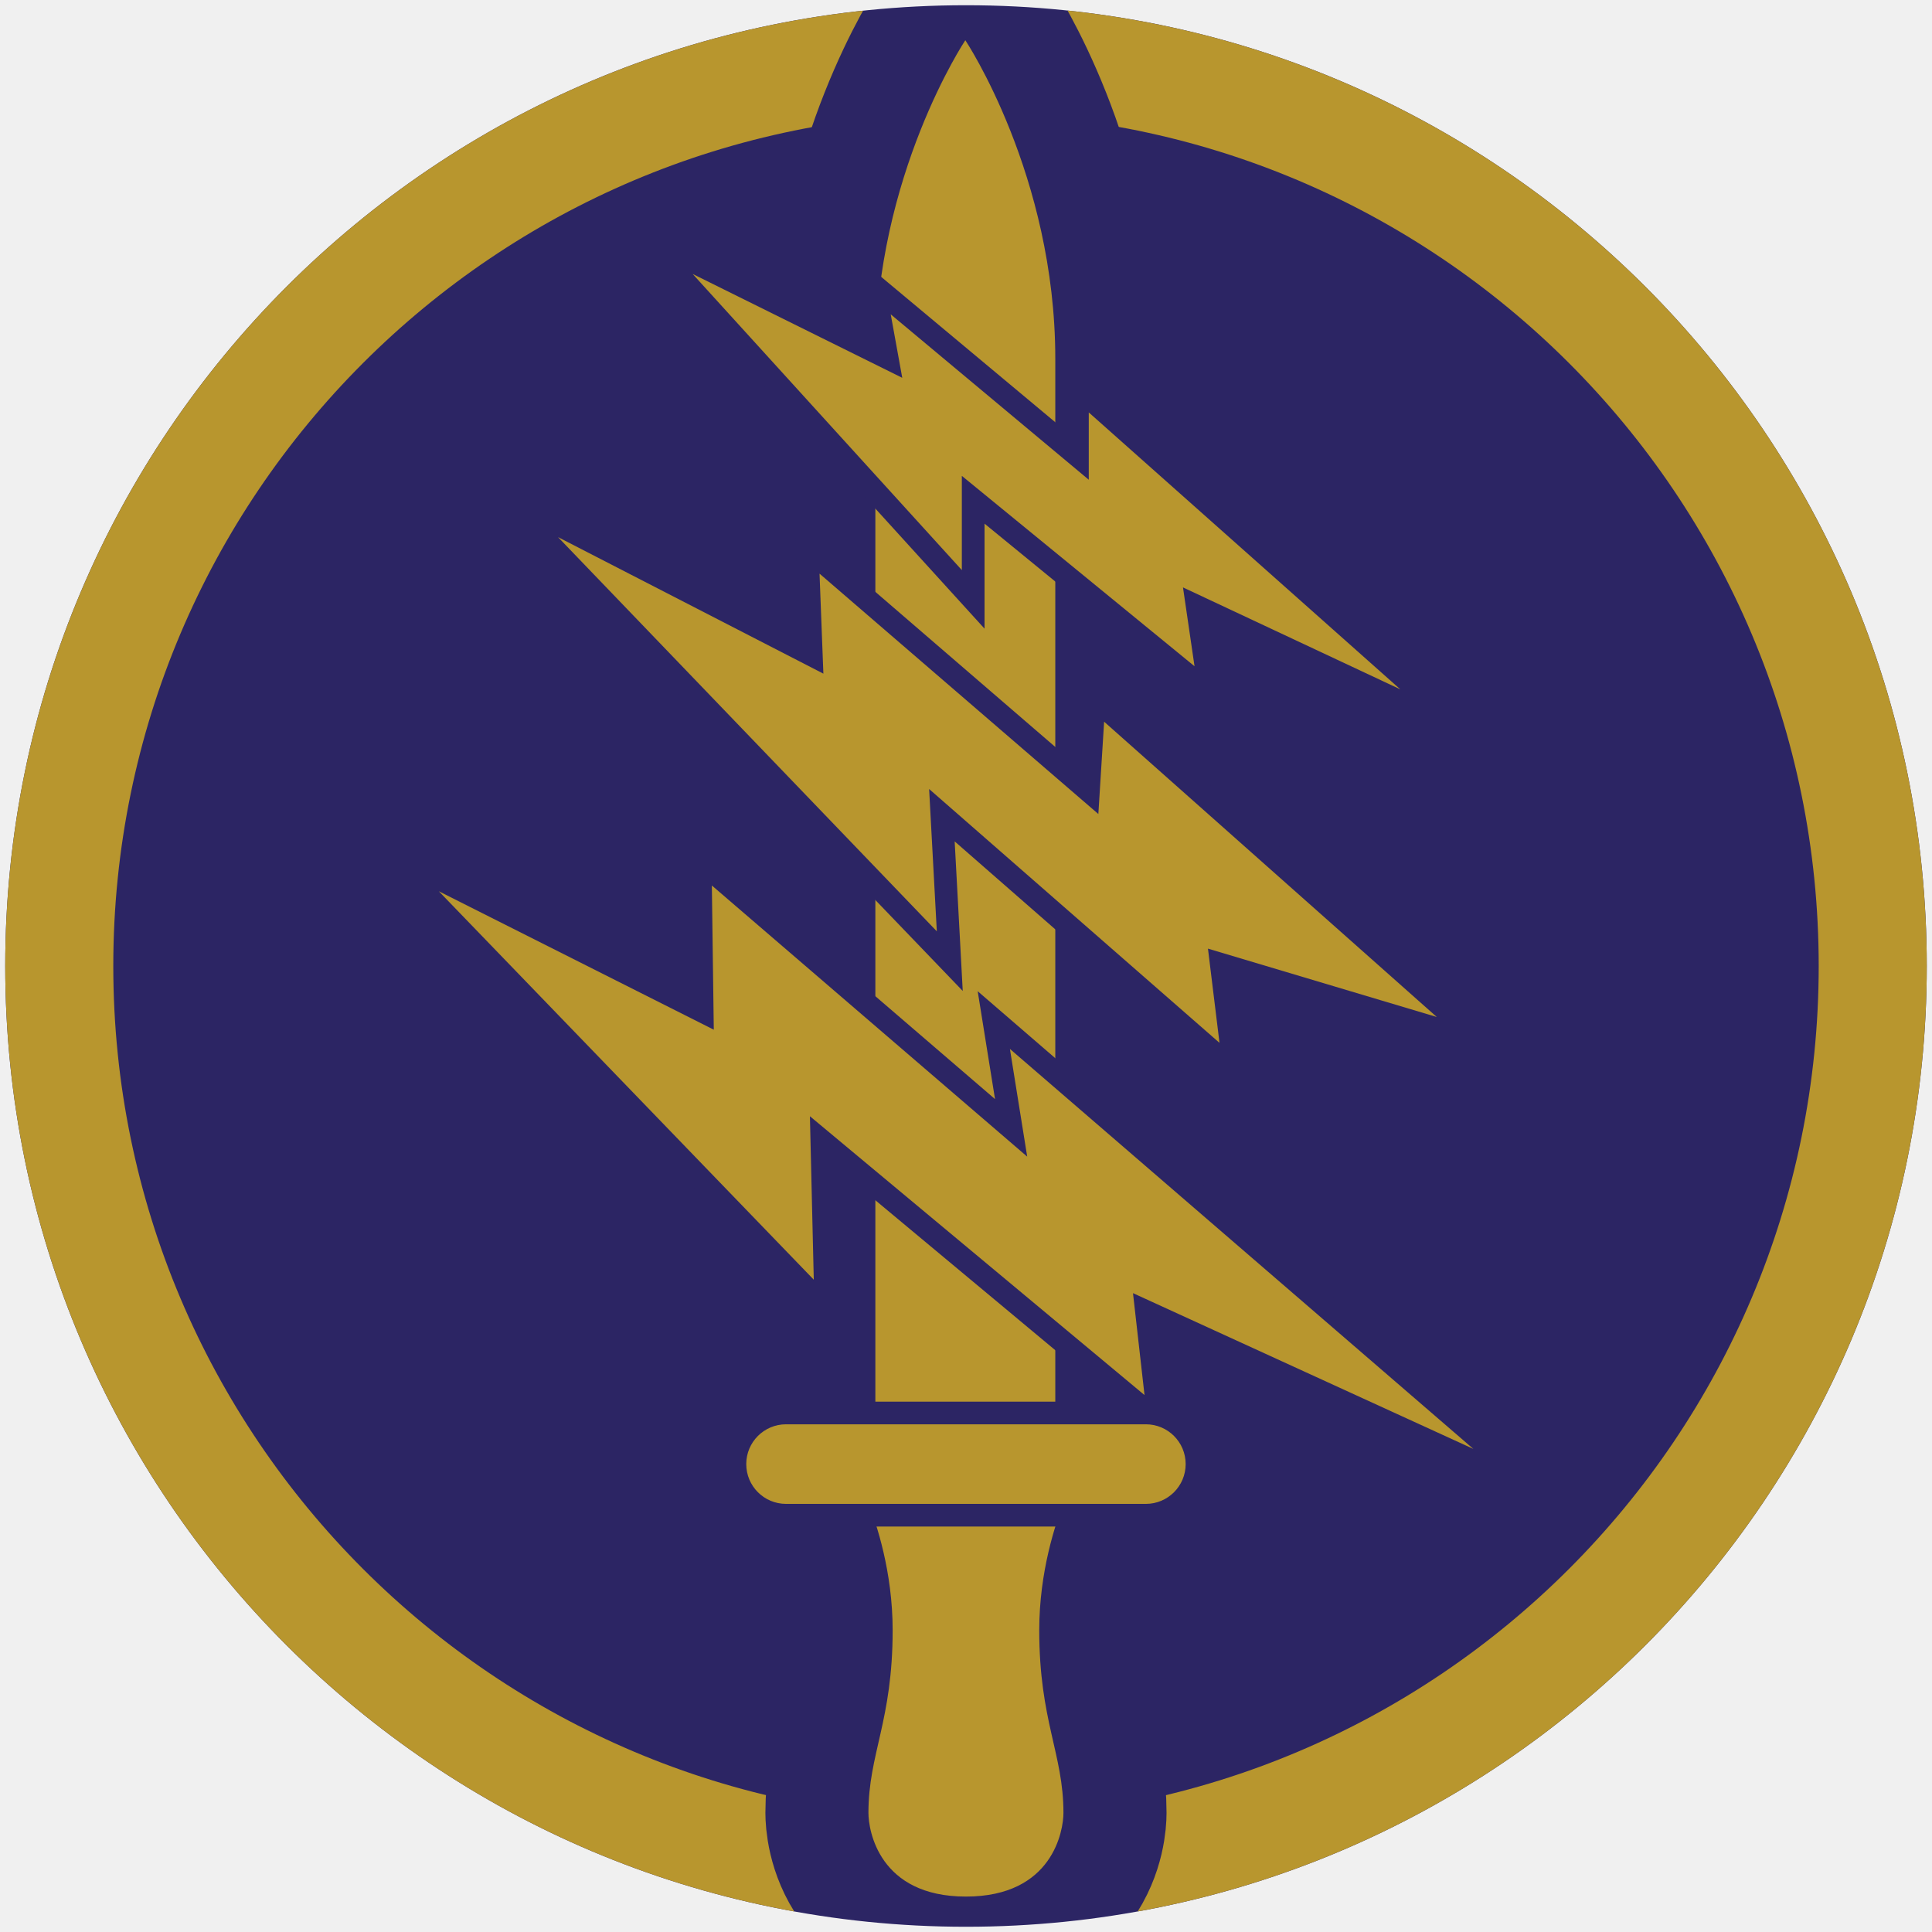
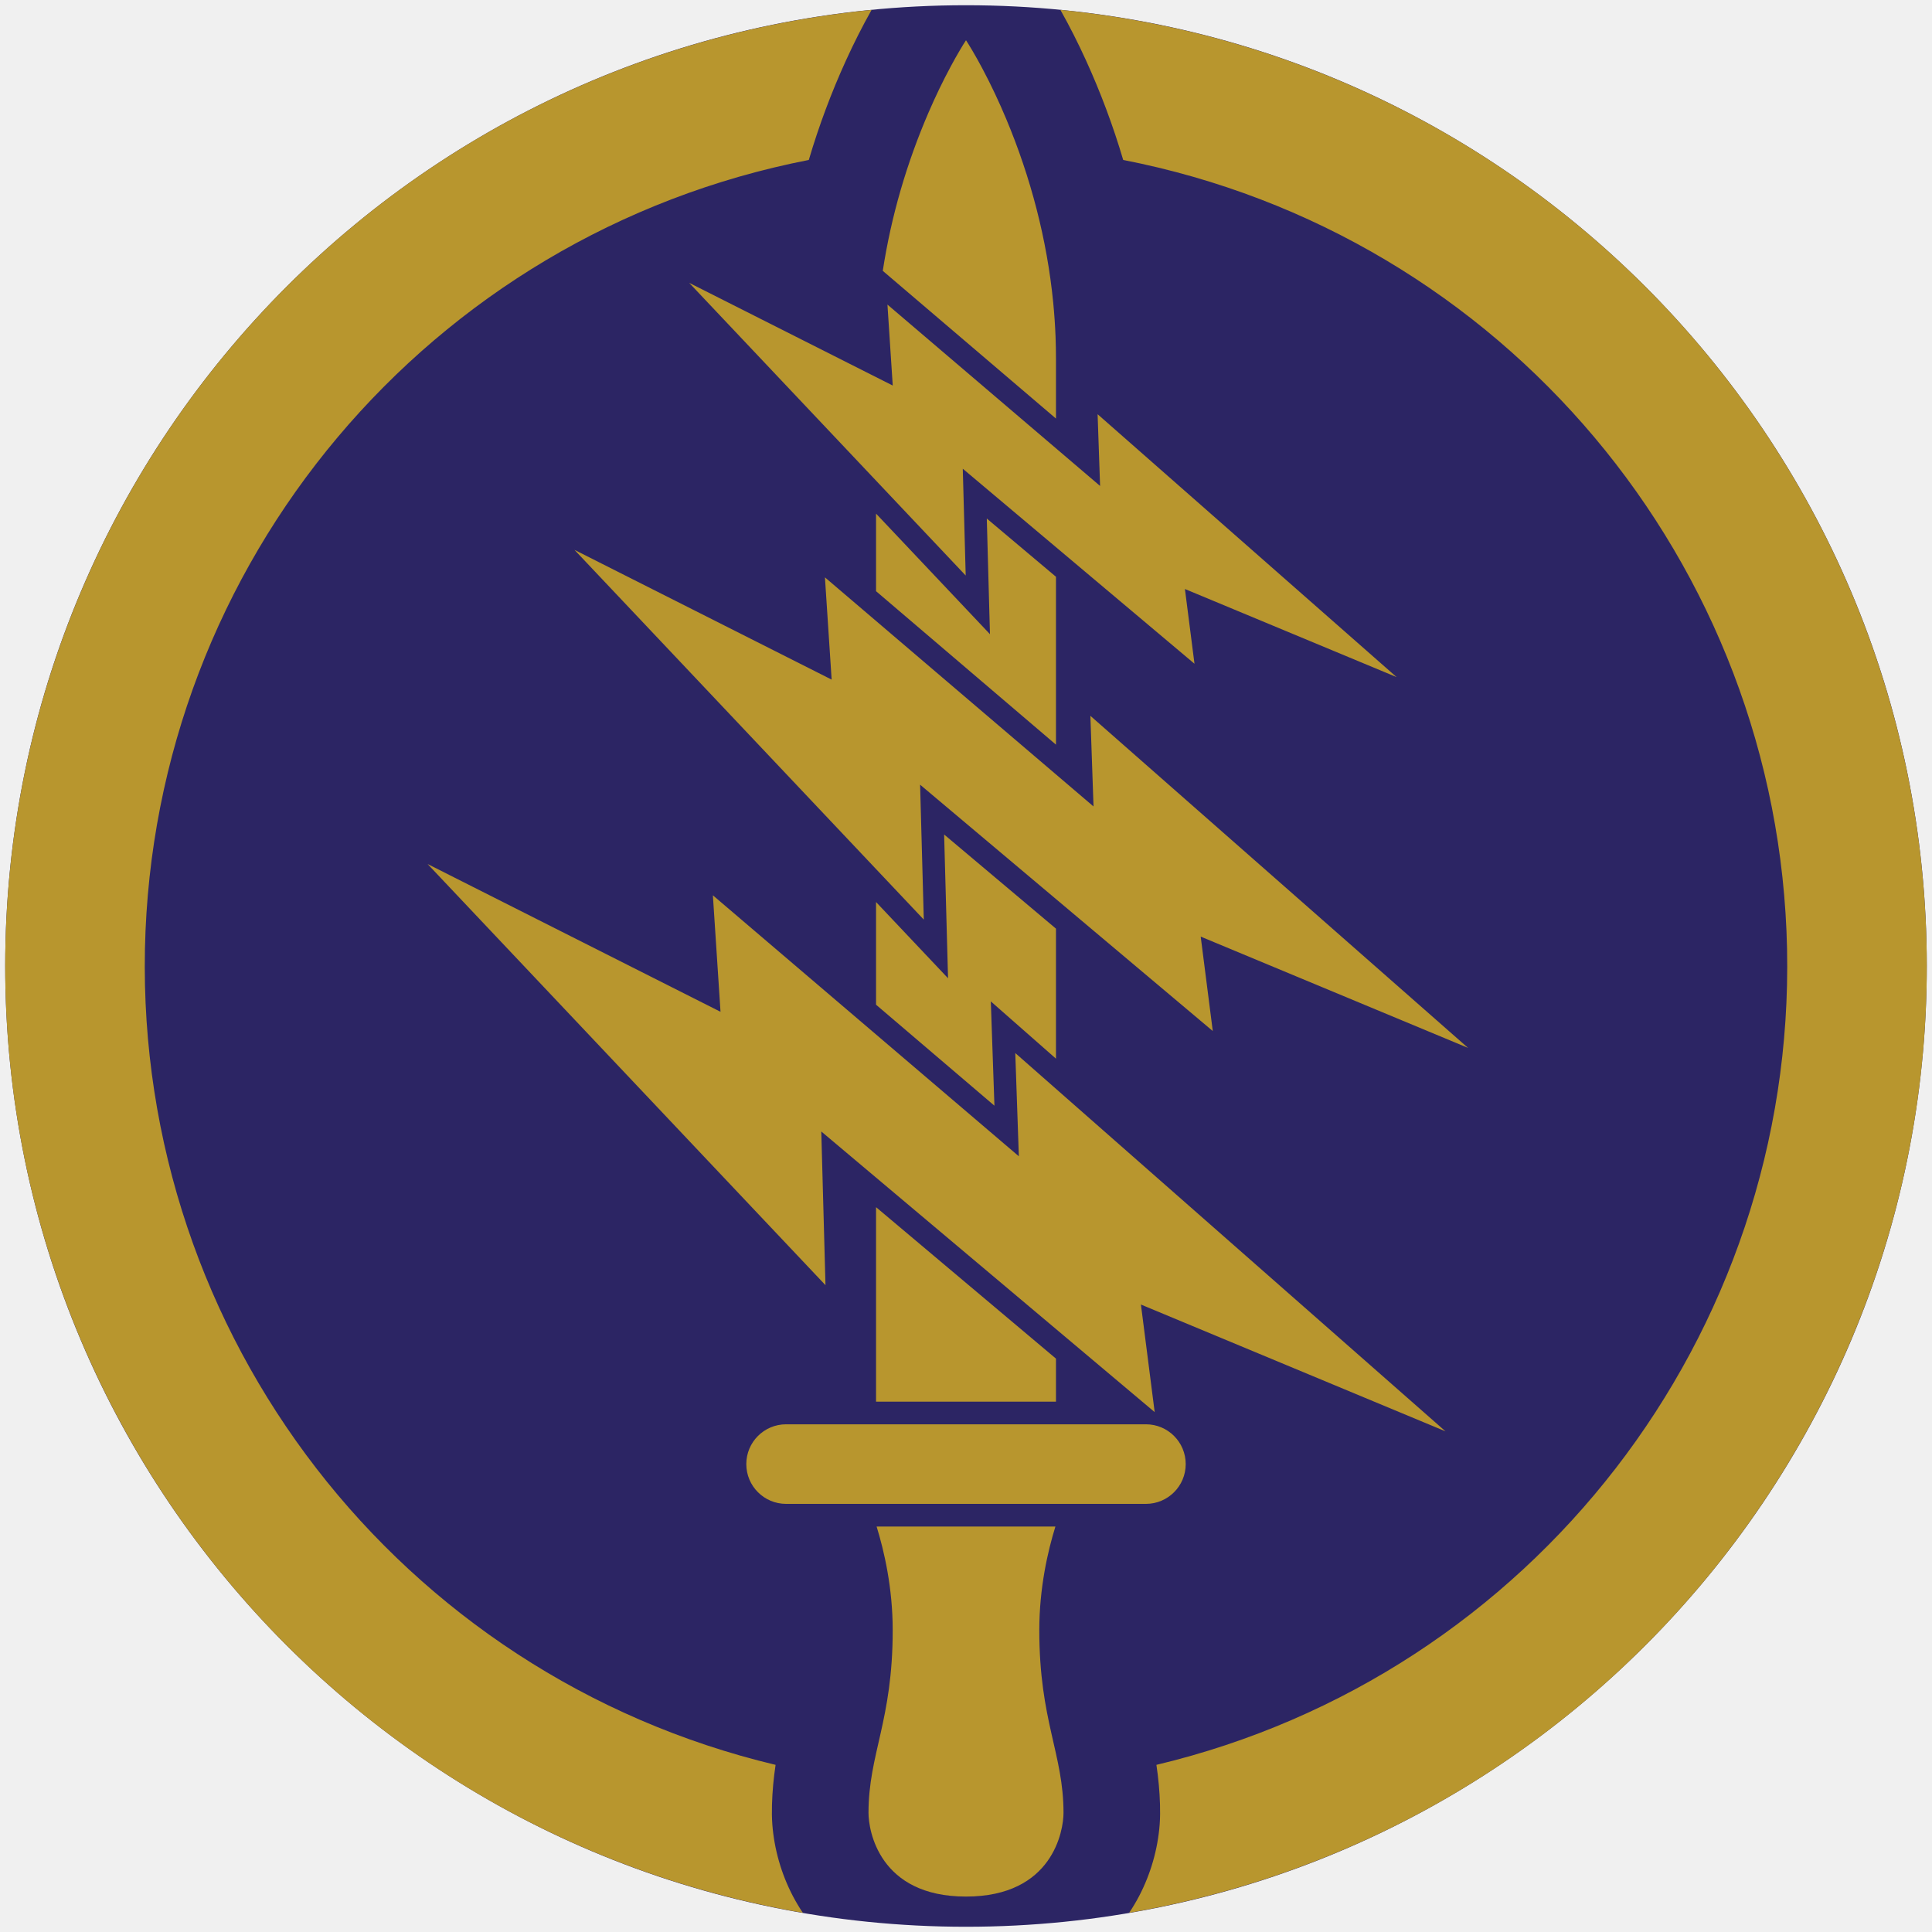
<svg xmlns="http://www.w3.org/2000/svg" viewBox="0 0 1440 1440">
-   <defs>
-     <mask id="cut" maskUnits="userSpaceOnUse" x="0" y="0" width="1440" height="1440">
-       <rect width="1440" height="1440" fill="#fff" />
-       <g transform="translate(720 720) scale(1.12) translate(-720 -720)" fill="#000" stroke="#000" stroke-width="128.57" stroke-linejoin="round">
-         <path d="M719.56 103.93s59.86 89.81 59.86 211.84v709.2H659.68v-709.2c0-122.04 59.86-211.84 59.86-211.84m.02-7.76-3.59 5.37c-.62.94-15.39 23.26-30.35 60.96-13.8 34.75-30.23 89.54-30.23 153.27v713.5h128.35v-713.5c0-63.72-16.45-118.52-30.24-153.27-14.96-37.7-29.73-60.03-30.35-60.96z" />
-         <path d="M719.98 1341.44c-25.47 0-44.28-8.22-55.94-24.43-10.57-14.7-11.1-30.4-11.1-33.4 0-17.81 3.3-32.34 6.82-47.7 4.36-19.08 9.28-40.7 9.28-73.92 0-38.9-11.05-71.12-15.8-83.16l-1.17-2.94h135.79l-1.16 2.94c-4.76 12.04-15.82 44.24-15.82 83.16 0 33.2 4.94 54.83 9.3 73.91 3.5 15.38 6.82 29.9 6.82 47.71 0 3-.54 18.7-11.11 33.4-11.66 16.21-30.47 24.43-55.94 24.43Z" />
-         <path d="M784.7 1078.03c-5.01 12.7-15.96 44.9-15.96 83.95 0 60.45 16.11 82.26 16.11 121.62 0 11.49-6.9 55.68-64.89 55.68s-64.89-44.2-64.89-55.68c0-39.35 16.12-61.17 16.12-121.62 0-39.06-10.95-71.25-15.96-83.95h129.45m6.35-4.3H648.92l2.32 5.88c4.7 11.93 15.66 43.84 15.66 82.37 0 32.97-4.9 54.46-9.23 73.43-3.54 15.5-6.88 30.13-6.88 48.2 0 3.1.56 19.4 11.5 34.65 8.32 11.55 25.06 25.32 57.69 25.32s49.37-13.77 57.67-25.32c10.96-15.24 11.52-31.55 11.52-34.66 0-18.06-3.34-32.7-6.88-48.2-4.32-18.96-9.23-40.45-9.23-73.42 0-38.54 10.94-70.44 15.66-82.37z" />
-         <path d="m873.9 480.83 8.47 57.83-157.58-128.93v66.3L532.52 264.54l8.92-11.82 126.04 62.44-8.71-47.93 135.4 113.07v-45.47l219.86 195.43-8.2 12.45z" />
-       </g>
-     </mask>
-   </defs>
  <circle cx="720" cy="720" r="716.1" fill="#2c2564" />
-   <circle cx="720" cy="720" r="675.83" fill="none" stroke="#b8962e" stroke-width="80.54" mask="url(#cut)" />
-   <g transform="translate(720 720) scale(1.12) translate(-720 -720)">
-     <path fill="#b8962e" d="M657.54 1027.12V315.77c0-63.38 16.36-117.9 30.08-152.48 14.88-37.49 30-60.32 30.15-60.55l1.79-2.7 1.78 2.7c.15.23 15.26 23.08 30.15 60.55 13.72 34.57 30.08 89.1 30.08 152.48v711.35z" />
-     <path fill="#2c2564" d="M719.56 103.93s59.86 89.81 59.86 211.84v709.2H659.68v-709.2c0-122.04 59.86-211.84 59.86-211.84m.02-7.76-3.59 5.37c-.62.94-15.39 23.26-30.35 60.96-13.8 34.75-30.23 89.54-30.23 153.27v713.5h128.35v-713.5c0-63.72-16.45-118.52-30.24-153.27-14.96-37.7-29.73-60.03-30.35-60.96z" />
-     <path fill="#b8962e" d="M719.98 1341.44c-25.47 0-44.28-8.22-55.94-24.43-10.57-14.7-11.1-30.4-11.1-33.4 0-17.81 3.3-32.34 6.82-47.7 4.36-19.08 9.28-40.7 9.28-73.92 0-38.9-11.05-71.12-15.8-83.16l-1.17-2.94h135.79l-1.16 2.94c-4.76 12.04-15.82 44.24-15.82 83.16 0 33.2 4.94 54.83 9.3 73.91 3.5 15.38 6.82 29.9 6.82 47.71 0 3-.54 18.7-11.11 33.4-11.66 16.21-30.47 24.43-55.94 24.43Z" />
-     <path fill="#2c2564" d="M784.7 1078.03c-5.01 12.7-15.96 44.9-15.96 83.95 0 60.45 16.11 82.26 16.11 121.62 0 11.49-6.9 55.68-64.89 55.68s-64.89-44.2-64.89-55.68c0-39.35 16.12-61.17 16.12-121.62 0-39.06-10.95-71.25-15.96-83.95h129.45m6.35-4.3H648.92l2.32 5.88c4.7 11.93 15.66 43.84 15.66 82.37 0 32.97-4.9 54.46-9.23 73.43-3.54 15.5-6.88 30.13-6.88 48.2 0 3.1.56 19.4 11.5 34.65 8.32 11.55 25.06 25.32 57.69 25.32s49.37-13.77 57.67-25.32c10.96-15.24 11.52-31.55 11.52-34.66 0-18.06-3.34-32.7-6.88-48.2-4.32-18.96-9.23-40.45-9.23-73.42 0-38.54 10.94-70.44 15.66-82.37z" />
-     <path fill="#b8962e" d="m873.9 480.83 8.47 57.83-157.58-128.93v66.3L532.52 264.54l8.92-11.82 126.04 62.44-8.71-47.93 135.4 113.07v-45.47l219.86 195.43-8.2 12.45z" />
-     <path fill="#2c2564" d="m538.1 259.47 139.48 69.1-7.67-42.24L801.7 396.4v-44.8l207.32 184.28-144.62-67.83 7.68 52.47-154.85-126.7v62.71zm6.7-13.5-17.84 23.64 179.16 197.07 26.22 28.83v-69.88l130.23 106.55 30.09 24.62-5.63-38.46-3.62-24.74 119.24 55.92 16.42-24.9-207.32-184.28-25.08-22.29v46.13l-107.08-89.4-31.92-26.65 7.44 40.92 2.31 12.7-112.6-55.78Z" />
-     <path fill="#b8962e" d="M890.17 721.10 L898.57 789.78 L703.96 619.65 L709.21 716.77 L443.05 439.80 L451.93 427.89 L617.06 512.84 L614.34 441.89 L801.52 603.25 L805.37 541.55 L1038.30 748.30 L1030.08 760.74Z" />
-     <path fill="#2c2564" d="M448.49 434.58 L625.09 525.45 L622.53 458.90 L808.08 618.86 L811.92 557.43 L1033.29 753.93 L881.02 708.44 L888.70 771.14 L695.46 602.22 L700.58 696.92ZM455.39 421.18 L437.63 445.02 L689.73 707.36 L717.83 736.61 L715.65 696.11 L712.46 637.08 L878.81 782.50 L908.47 808.43 L903.67 769.33 L899.33 733.77 L1026.87 767.55 L1043.33 742.67 L821.95 546.18 L798.84 525.65 L796.91 556.50 L794.96 587.63 L632.40 447.50 L606.17 424.89 L607.50 459.49 L609.07 500.25 L455.42 421.19Z" />
-     <path fill="#b8962e" d="m840.1 950.11 8.3 73.23L624.06 836.4l2.61 111.5-262.94-272.4 8.8-11.97 171.91 86.56-1.33-100.27 206.92 177.9L738.5 756l324.05 279.68-8.06 12.56z" />
-     <path fill="#2c2564" d="m550.87 666.42 209.86 180.44-11.51-71.67 308.41 266.18-226.5-103.66 7.67 67.83-222.67-185.55 2.57 108.77-249.54-258.5 183 92.13zm-15.52-33.22.44 33.41.95 71.16-160.83-80.98-17.61 23.92 249.54 258.5 26.8 27.79-.9-38.6-1.77-75.6 197.17 164.31 28.85 24.03-4.22-37.3-4.68-41.33 202.27 92.56 16.11-25.1-308.41-266.19-31.28-27 6.55 40.8 4.99 31-178.64-153.6z" />
-     <path fill="#b8962e" d="M600.24 1085.49c-18.76 0-34.01-15.26-34.01-34.02s15.26-34.02 34-34.02H839.7c18.76 0 34.01 15.27 34.01 34.02s-15.26 34.02-34 34.02z" />
-     <path fill="#2c2564" d="M839.7 1024.99c14.63 0 26.48 11.86 26.48 26.48s-11.85 26.48-26.48 26.48H600.24c-14.63 0-26.48-11.86-26.48-26.48s11.85-26.48 26.48-26.48zm0-15.07H600.24c-22.92 0-41.55 18.64-41.55 41.55s18.64 41.55 41.55 41.55H839.7c22.92 0 41.55-18.64 41.55-41.55s-18.64-41.55-41.55-41.55" />
-   </g>
+   <path fill="#b8962e" d="M318.68 643.97 537.03 754.13 531.34 667.31 759.39 861.83 756.73 784.88 1077.39 1066.83 850.38 972.33 860.63 1052.51 612.14 843.34 615.27 957.9ZM428.18 409.84 619.86 506.54 614.86 430.33 815.05 601.08 812.71 533.54 1094.2 781.04 894.93 698.09 903.93 768.47 685.79 584.86 688.54 685.42ZM513.65 210.8 665.4 287.36 661.45 227.02 819.94 362.2 818.09 308.73 1040.94 504.67 883.17 439.01 890.3 494.72 717.6 349.36 719.78 428.97ZM786.64 1137.78C780.98 1156.03 774.63 1183.53 774.63 1215.02 774.63 1282.72 792.68 1307.16 792.68 1351.23 792.68 1364.09 784.94 1413.59 720 1413.59 655.06 1413.59 647.33 1364.09 647.33 1351.23 647.33 1307.16 665.37 1282.72 665.37 1215.02 665.37 1183.53 659.02 1156.03 653.37 1137.78ZM720 30H720C718.49 32.28 717.06 34.66 715.67 37.01 713.21 41.16 710.85 45.37 708.57 49.63 702.64 60.67 697.21 71.99 692.23 83.5 675.87 121.29 664.22 161.16 657.97 201.87L787.06 311.98C787.06 297.07 787.06 282.17 787.06 267.26 787.06 261.85 786.95 256.44 786.75 251.04 786.42 242.5 785.83 233.98 785 225.48 780.4 178.6 768.21 132.18 750.02 88.76 744.65 75.96 738.74 63.37 732.22 51.1 729.78 46.5 727.25 41.95 724.6 37.46 723.68 35.9 722.74 34.35 721.79 32.81 721.2 31.87 720.62 30.92 720 30ZM854.1 1061.59C870.49 1061.59 883.76 1074.87 883.76 1091.25 883.76 1107.62 870.49 1120.9 854.1 1120.9H585.91C569.52 1120.9 556.25 1107.62 556.25 1091.25 556.25 1074.87 569.52 1061.59 585.91 1061.59ZM652.95 440.63 787.06 555.02V429.89L735.5 386.49 737.86 472.69 652.95 382.82ZM652.95 748.85 741.19 824.12 738.5 746.38 787.06 789.07V692.16L703.7 621.99 706.62 729.14 652.95 672.33ZM652.95 1044.71H787.06V1012.64L652.95 899.75ZM837.17 119.22A612.1 612.1 0 0 1 861.92 1315.42C863.4 1325.23 864.32 1335.1 864.6 1345.02 864.74 1349.96 864.72 1354.91 864.35 1359.85 862.93 1378.41 857.62 1396.82 848.99 1413.31 846.75 1417.57 844.29 1421.69 841.62 1425.7A716.1 716.1 0 0 0 790.36 7.36C797.23 19.55 803.53 32.05 809.34 44.78 820.36 68.9 829.65 93.79 837.17 119.22ZM578.08 1315.42A612.1 612.1 0 0 1 602.83 119.22C610.35 93.79 619.64 68.9 630.66 44.78 636.47 32.05 642.77 19.55 649.64 7.36A716.1 716.1 0 0 0 598.38 1425.7C595.71 1421.69 593.25 1417.57 591.01 1413.31 582.38 1396.82 577.07 1378.41 575.65 1359.85 575.28 1354.91 575.26 1349.96 575.4 1345.02 575.68 1335.1 576.6 1325.23 578.08 1315.42Z" />
</svg>
